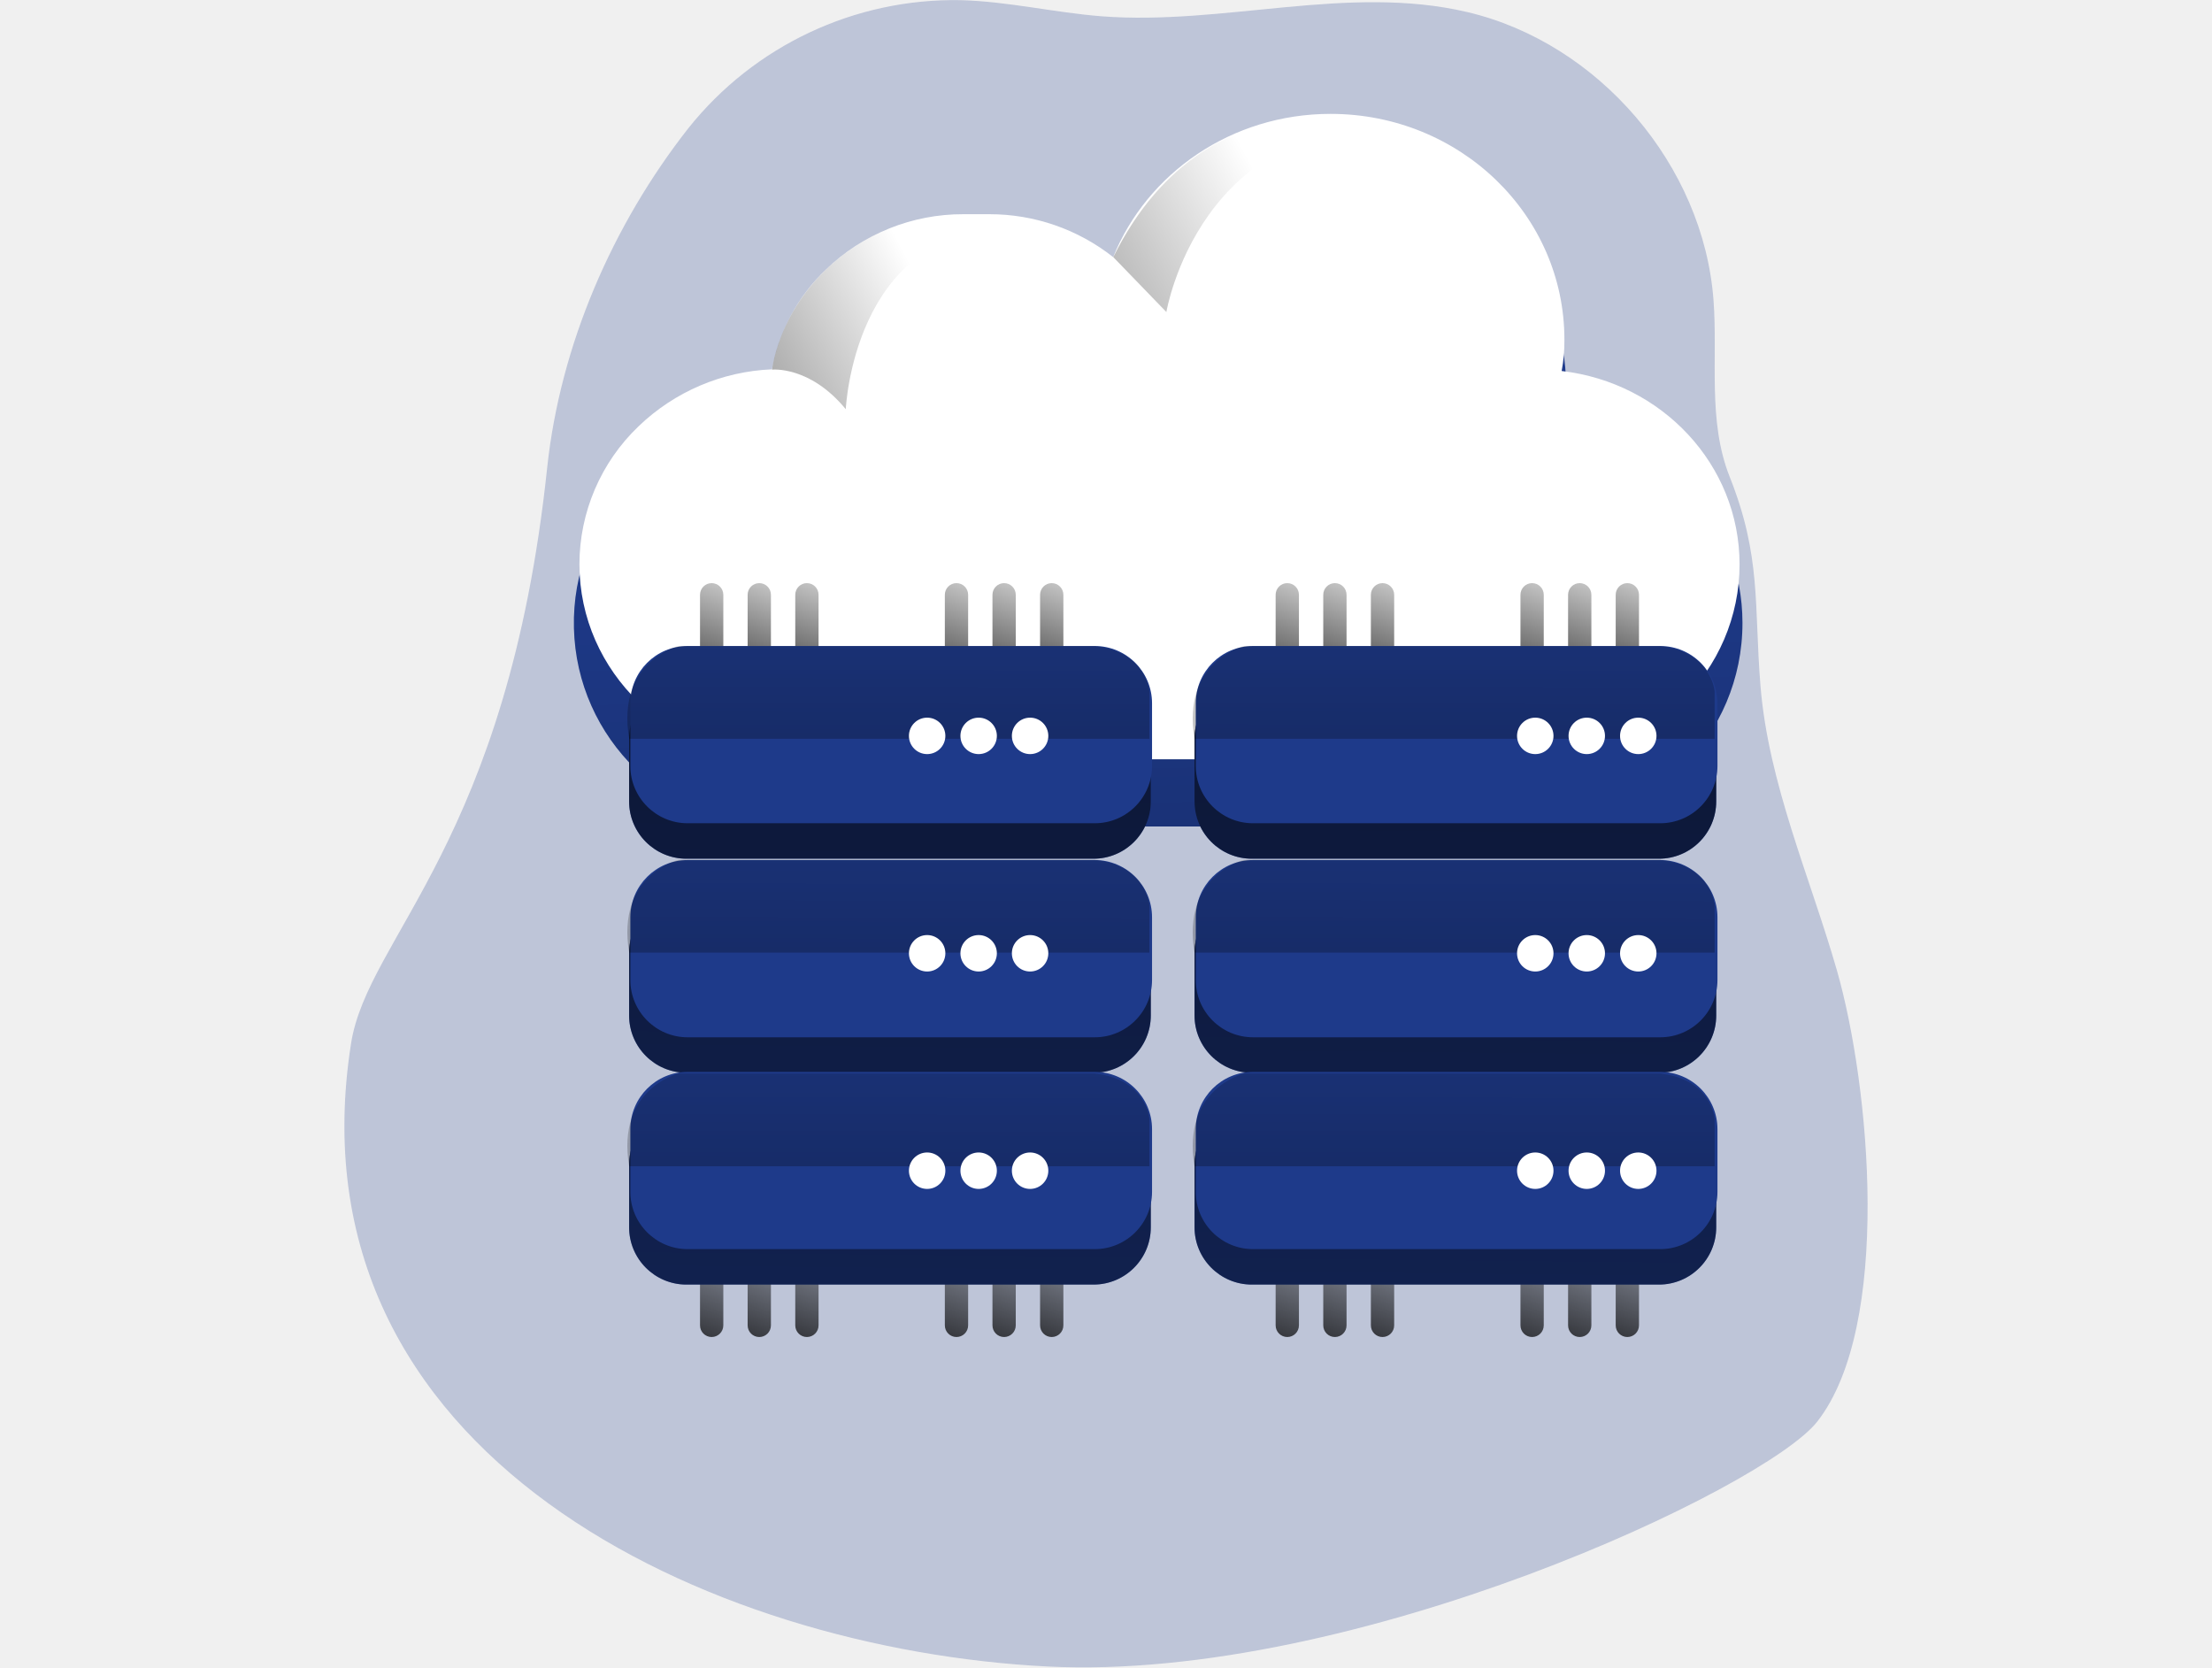
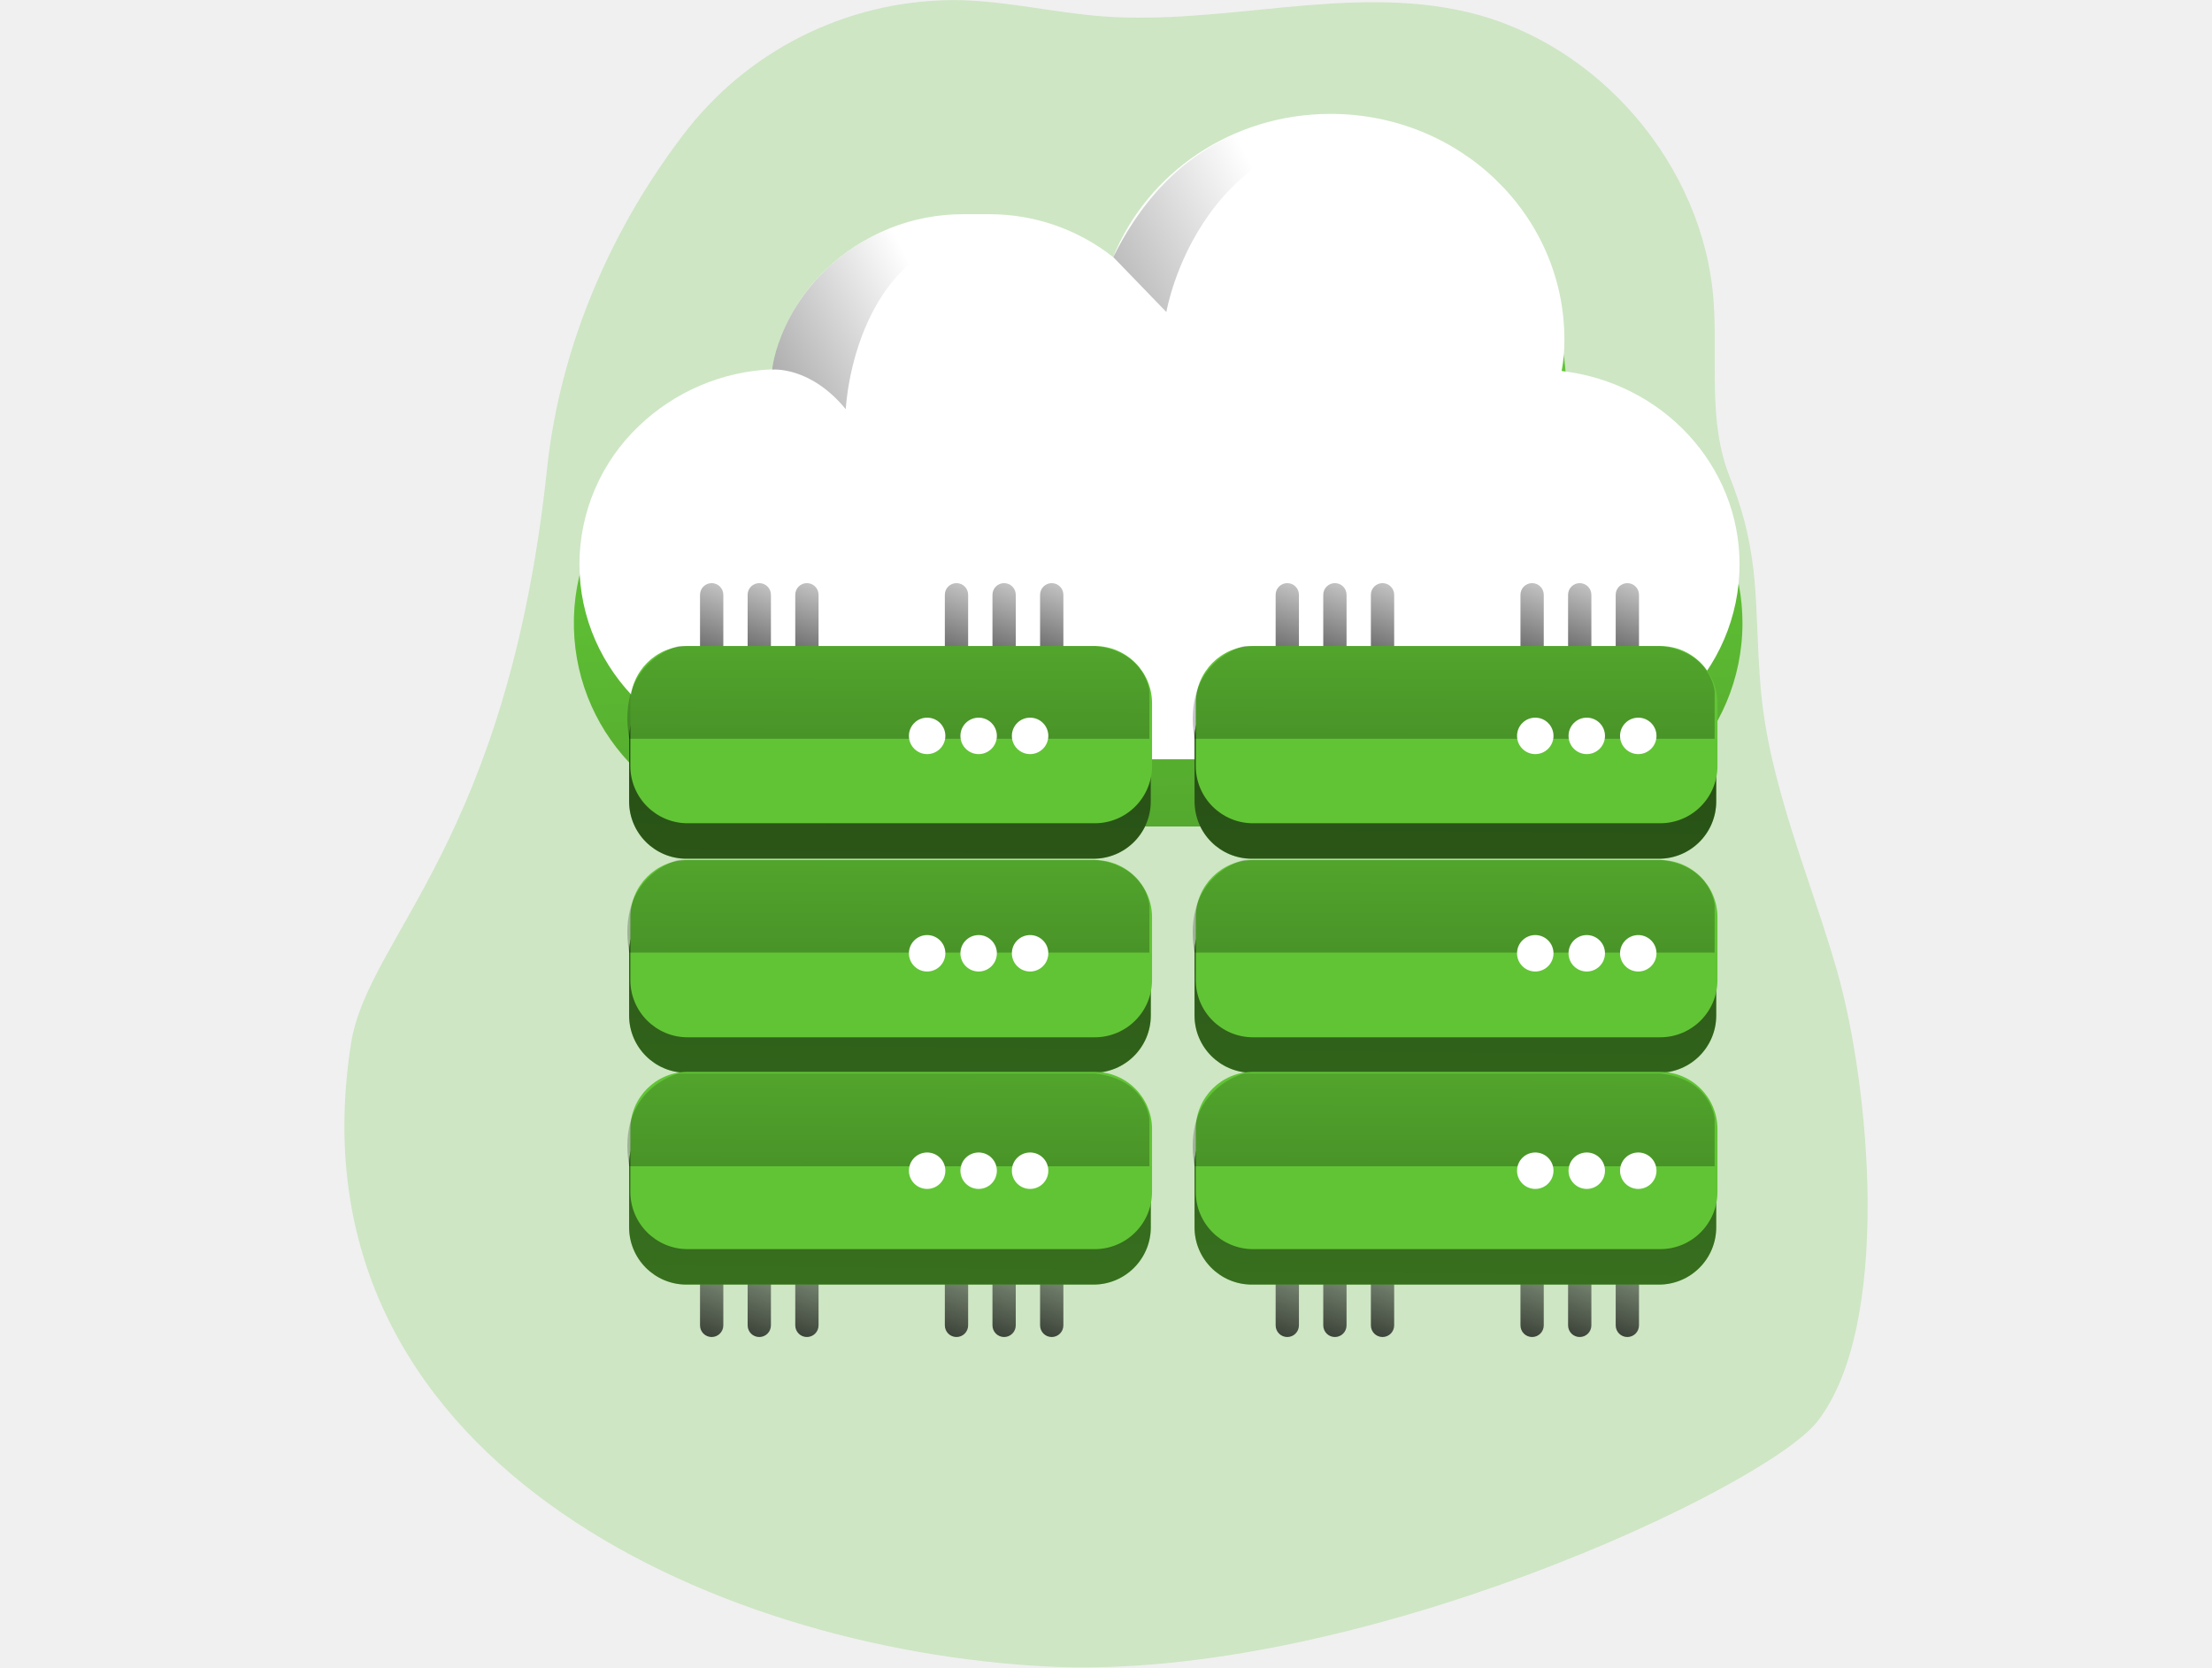
<svg xmlns="http://www.w3.org/2000/svg" xmlns:xlink="http://www.w3.org/1999/xlink" id="Layer_1" data-name="Layer 1" viewBox="0 0 294.27 322.1" width="406" height="306" class="illustration styles_illustrationTablet__1DWOa">
  <defs>
    <linearGradient id="linear-gradient" x1="219.04" y1="101.03" x2="230.3" y2="546.98" gradientUnits="userSpaceOnUse">
      <stop offset="0" stop-opacity="0" />
      <stop offset="0.95" />
    </linearGradient>
    <linearGradient id="linear-gradient-2" x1="77.37" y1="104.91" x2="63.11" y2="143.39" xlink:href="#linear-gradient" />
    <linearGradient id="linear-gradient-3" x1="86.57" y1="104.91" x2="72.31" y2="143.39" xlink:href="#linear-gradient" />
    <linearGradient id="linear-gradient-4" x1="95.77" y1="104.91" x2="81.5" y2="143.39" xlink:href="#linear-gradient" />
    <linearGradient id="linear-gradient-5" x1="124.67" y1="104.91" x2="110.41" y2="143.39" xlink:href="#linear-gradient" />
    <linearGradient id="linear-gradient-6" x1="133.87" y1="104.91" x2="119.61" y2="143.39" xlink:href="#linear-gradient" />
    <linearGradient id="linear-gradient-7" x1="143.07" y1="104.91" x2="128.8" y2="143.39" xlink:href="#linear-gradient" />
    <linearGradient id="linear-gradient-8" x1="188.58" y1="104.91" x2="174.32" y2="143.39" xlink:href="#linear-gradient" />
    <linearGradient id="linear-gradient-9" x1="197.78" y1="104.91" x2="183.51" y2="143.39" xlink:href="#linear-gradient" />
    <linearGradient id="linear-gradient-10" x1="206.98" y1="104.91" x2="192.71" y2="143.39" xlink:href="#linear-gradient" />
    <linearGradient id="linear-gradient-11" x1="235.88" y1="104.91" x2="221.62" y2="143.39" xlink:href="#linear-gradient" />
    <linearGradient id="linear-gradient-12" x1="245.08" y1="104.91" x2="230.81" y2="143.39" xlink:href="#linear-gradient" />
    <linearGradient id="linear-gradient-13" x1="254.28" y1="104.91" x2="240.01" y2="143.39" xlink:href="#linear-gradient" />
    <linearGradient id="linear-gradient-14" x1="77.37" y1="231.42" x2="63.11" y2="269.89" xlink:href="#linear-gradient" />
    <linearGradient id="linear-gradient-15" x1="86.57" y1="231.42" x2="72.31" y2="269.89" xlink:href="#linear-gradient" />
    <linearGradient id="linear-gradient-16" x1="95.77" y1="231.42" x2="81.5" y2="269.89" xlink:href="#linear-gradient" />
    <linearGradient id="linear-gradient-17" x1="124.67" y1="231.42" x2="110.41" y2="269.89" xlink:href="#linear-gradient" />
    <linearGradient id="linear-gradient-18" x1="133.87" y1="231.42" x2="119.61" y2="269.89" xlink:href="#linear-gradient" />
    <linearGradient id="linear-gradient-19" x1="143.07" y1="231.42" x2="128.8" y2="269.89" xlink:href="#linear-gradient" />
    <linearGradient id="linear-gradient-20" x1="188.58" y1="231.42" x2="174.32" y2="269.89" xlink:href="#linear-gradient" />
    <linearGradient id="linear-gradient-21" x1="197.78" y1="231.42" x2="183.51" y2="269.89" xlink:href="#linear-gradient" />
    <linearGradient id="linear-gradient-22" x1="206.98" y1="231.42" x2="192.71" y2="269.89" xlink:href="#linear-gradient" />
    <linearGradient id="linear-gradient-23" x1="235.88" y1="231.42" x2="221.62" y2="269.89" xlink:href="#linear-gradient" />
    <linearGradient id="linear-gradient-24" x1="245.08" y1="231.42" x2="230.81" y2="269.89" xlink:href="#linear-gradient" />
    <linearGradient id="linear-gradient-25" x1="254.28" y1="231.42" x2="240.01" y2="269.89" xlink:href="#linear-gradient" />
    <linearGradient id="linear-gradient-26" x1="240.06" y1="36.52" x2="124.25" y2="97.52" xlink:href="#linear-gradient" />
    <linearGradient id="linear-gradient-27" x1="174.18" y1="55.74" x2="76.57" y2="107.16" xlink:href="#linear-gradient" />
    <linearGradient id="linear-gradient-28" x1="101.63" y1="524.89" x2="108.39" y2="-149.12" xlink:href="#linear-gradient" />
    <linearGradient id="linear-gradient-29" x1="102.04" y1="524.89" x2="108.8" y2="-149.12" xlink:href="#linear-gradient" />
    <linearGradient id="linear-gradient-30" x1="102.45" y1="524.89" x2="109.21" y2="-149.11" xlink:href="#linear-gradient" />
    <linearGradient id="linear-gradient-31" x1="210.85" y1="525.98" x2="217.61" y2="-148.03" xlink:href="#linear-gradient" />
    <linearGradient id="linear-gradient-32" x1="211.27" y1="525.98" x2="218.03" y2="-148.02" xlink:href="#linear-gradient" />
    <linearGradient id="linear-gradient-33" x1="211.68" y1="525.99" x2="218.44" y2="-148.02" xlink:href="#linear-gradient" />
    <linearGradient id="linear-gradient-34" x1="167.49" y1="91.56" x2="166.93" y2="310.04" xlink:href="#linear-gradient" />
    <linearGradient id="linear-gradient-35" x1="276.73" y1="91.56" x2="276.17" y2="310.04" xlink:href="#linear-gradient" />
    <linearGradient id="linear-gradient-36" x1="167.49" y1="132.85" x2="166.93" y2="351.33" xlink:href="#linear-gradient" />
    <linearGradient id="linear-gradient-37" x1="276.73" y1="132.85" x2="276.17" y2="351.33" xlink:href="#linear-gradient" />
    <linearGradient id="linear-gradient-38" x1="167.49" y1="174.15" x2="166.93" y2="392.62" xlink:href="#linear-gradient" />
    <linearGradient id="linear-gradient-39" x1="276.73" y1="174.15" x2="276.17" y2="392.62" xlink:href="#linear-gradient" />
  </defs>
-   <path d="M326.79,58c-1.93-26.07-22.17-49.75-47.63-55.71-23-5.39-47,2.63-70.56.83C199.45,2.41,190.45.23,181.28,0a65.74,65.74,0,0,0-52.57,24.76C114.05,43.45,104,66.61,101.46,90.24c-7.64,72.5-34.65,90.62-37.9,111.3C51,281.36,133,318.62,198.1,321.91c59.39,3,138.76-34.56,148.73-47.31,14.44-18.45,10.24-64.75,3.77-87.26-5.18-18-13.21-36-14.74-54.88-1.27-15.65.21-24.88-5.95-40.38C325.61,81.26,327.63,69.31,326.79,58Z" transform="translate(-62.28 0.03)" fill="#1e3a8a" opacity="0.24" style="isolation: isolate;" />
-   <path d="M332.38,120.31a39.3,39.3,0,0,1-39.31,39.32h-147a39.3,39.3,0,0,1-1.93-78.56,37.86,37.86,0,0,1,37.25-31.33h5.05a38,38,0,0,1,24.09,8.64A45.47,45.47,0,0,1,298.32,75a33.23,33.23,0,0,1-.53,6.32A39.29,39.29,0,0,1,332.38,120.31Z" transform="translate(-62.28 0.03)" fill="#1e3a8a" />
+   <path d="M326.79,58c-1.93-26.07-22.17-49.75-47.63-55.71-23-5.39-47,2.63-70.56.83C199.45,2.41,190.45.23,181.28,0a65.74,65.74,0,0,0-52.57,24.76C114.05,43.45,104,66.61,101.46,90.24c-7.64,72.5-34.65,90.62-37.9,111.3C51,281.36,133,318.62,198.1,321.91c59.39,3,138.76-34.56,148.73-47.31,14.44-18.45,10.24-64.75,3.77-87.26-5.18-18-13.21-36-14.74-54.88-1.27-15.65.21-24.88-5.95-40.38C325.61,81.26,327.63,69.31,326.79,58Z" transform="translate(-62.28 0.03)" fill="#61C435" opacity="0.24" style="isolation: isolate;" />
+   <path d="M332.38,120.31a39.3,39.3,0,0,1-39.31,39.32h-147a39.3,39.3,0,0,1-1.93-78.56,37.86,37.86,0,0,1,37.25-31.33h5.05a38,38,0,0,1,24.09,8.64A45.47,45.47,0,0,1,298.32,75a33.23,33.23,0,0,1-.53,6.32A39.29,39.29,0,0,1,332.38,120.31Z" transform="translate(-62.28 0.03)" fill="#61C435" />
  <path d="M332.38,120.31a39.3,39.3,0,0,1-39.31,39.32h-147a39.3,39.3,0,0,1-1.93-78.56,37.86,37.86,0,0,1,37.25-31.33h5.05a38,38,0,0,1,24.09,8.64A45.47,45.47,0,0,1,298.32,75a33.23,33.23,0,0,1-.53,6.32A39.29,39.29,0,0,1,332.38,120.31Z" transform="translate(-62.28 0.03)" fill="url(#linear-gradient)" />
  <path d="M331.82,109a36.82,36.82,0,0,1-11.43,26.65,39.65,39.65,0,0,1-27.61,11h-146c-21.59,0-39.1-16.83-39.1-37.68a36.93,36.93,0,0,1,11.43-26.65,39.52,39.52,0,0,1,25.76-11A35.52,35.52,0,0,1,155.34,52a38.1,38.1,0,0,1,26.55-10.65h5a38.52,38.52,0,0,1,23.91,8.29c6.54-16.19,22.85-27.67,42-27.67,25,0,45.18,19.51,45.18,43.61a30.63,30.63,0,0,1-.53,6.06C316.83,73.87,331.82,89.74,331.82,109Z" transform="translate(-62.28 0.03)" fill="#fff" />
  <rect x="68.7" y="112.65" width="4.5" height="19.14" rx="2.25" fill="url(#linear-gradient-2)" />
  <rect x="77.9" y="112.65" width="4.5" height="19.14" rx="2.25" fill="url(#linear-gradient-3)" />
  <rect x="87.1" y="112.65" width="4.5" height="19.14" rx="2.25" fill="url(#linear-gradient-4)" />
  <rect x="116" y="112.65" width="4.5" height="19.14" rx="2.25" fill="url(#linear-gradient-5)" />
  <rect x="125.2" y="112.65" width="4.5" height="19.14" rx="2.25" fill="url(#linear-gradient-6)" />
  <rect x="134.4" y="112.65" width="4.5" height="19.14" rx="2.25" fill="url(#linear-gradient-7)" />
  <rect x="179.91" y="112.65" width="4.5" height="19.14" rx="2.25" fill="url(#linear-gradient-8)" />
  <rect x="189.11" y="112.65" width="4.5" height="19.14" rx="2.25" fill="url(#linear-gradient-9)" />
  <rect x="198.31" y="112.65" width="4.5" height="19.14" rx="2.25" fill="url(#linear-gradient-10)" />
  <rect x="227.21" y="112.65" width="4.5" height="19.14" rx="2.25" fill="url(#linear-gradient-11)" />
  <rect x="236.41" y="112.65" width="4.5" height="19.14" rx="2.25" fill="url(#linear-gradient-12)" />
  <rect x="245.61" y="112.65" width="4.5" height="19.14" rx="2.25" fill="url(#linear-gradient-13)" />
  <rect x="68.7" y="239.15" width="4.5" height="19.14" rx="2.25" fill="url(#linear-gradient-14)" />
  <rect x="77.9" y="239.15" width="4.5" height="19.14" rx="2.25" fill="url(#linear-gradient-15)" />
  <rect x="87.1" y="239.15" width="4.5" height="19.14" rx="2.25" fill="url(#linear-gradient-16)" />
  <rect x="116" y="239.15" width="4.5" height="19.14" rx="2.25" fill="url(#linear-gradient-17)" />
  <rect x="125.2" y="239.15" width="4.5" height="19.14" rx="2.25" fill="url(#linear-gradient-18)" />
  <rect x="134.4" y="239.15" width="4.5" height="19.14" rx="2.25" fill="url(#linear-gradient-19)" />
  <rect x="179.91" y="239.15" width="4.5" height="19.14" rx="2.25" fill="url(#linear-gradient-20)" />
  <rect x="189.11" y="239.15" width="4.5" height="19.14" rx="2.25" fill="url(#linear-gradient-21)" />
  <rect x="198.31" y="239.15" width="4.5" height="19.14" rx="2.25" fill="url(#linear-gradient-22)" />
  <rect x="227.21" y="239.15" width="4.5" height="19.14" rx="2.25" fill="url(#linear-gradient-23)" />
  <rect x="236.41" y="239.15" width="4.5" height="19.14" rx="2.25" fill="url(#linear-gradient-24)" />
  <rect x="245.61" y="239.15" width="4.5" height="19.14" rx="2.25" fill="url(#linear-gradient-25)" />
  <path d="M210.82,49.64l10.26,10.61S227.46,22,267.63,24.59C267.63,24.59,229.83,11.25,210.82,49.64Z" transform="translate(-62.28 0.03)" fill="url(#linear-gradient-26)" />
  <path d="M144.9,71.38s7.3-.8,14.24,7.64c0,0,1.5-34.16,30.5-34.72,0,0-11.88-7.59-28.43,3.1C146.38,57,144.9,71.38,144.9,71.38Z" transform="translate(-62.28 0.03)" fill="url(#linear-gradient-27)" />
-   <rect x="55" y="131.65" width="100.79" height="34.24" rx="11.07" fill="#1e3a8a" />
-   <rect x="55" y="173" width="100.79" height="34.24" rx="11.07" fill="#1e3a8a" />
-   <rect x="55" y="213.92" width="100.79" height="34.24" rx="11.07" fill="#1e3a8a" />
-   <rect x="164.24" y="131.65" width="100.79" height="34.24" rx="11.07" fill="#1e3a8a" />
-   <rect x="164.24" y="173" width="100.79" height="34.24" rx="11.07" fill="#1e3a8a" />
-   <rect x="164.24" y="213.92" width="100.79" height="34.24" rx="11.07" fill="#1e3a8a" />
+   <rect x="55" y="131.65" width="100.79" height="34.24" rx="11.07" fill="#61C435" />
+   <rect x="55" y="173" width="100.79" height="34.24" rx="11.07" fill="#61C435" />
+   <rect x="55" y="213.92" width="100.79" height="34.24" rx="11.07" fill="#61C435" />
+   <rect x="164.24" y="131.65" width="100.79" height="34.24" rx="11.07" fill="#61C435" />
+   <rect x="164.24" y="173" width="100.79" height="34.24" rx="11.07" fill="#61C435" />
+   <rect x="164.24" y="213.92" width="100.79" height="34.24" rx="11.07" fill="#61C435" />
  <rect x="55" y="131.65" width="100.79" height="34.24" rx="11.07" fill="url(#linear-gradient-28)" />
  <rect x="55" y="173" width="100.79" height="34.24" rx="11.07" fill="url(#linear-gradient-29)" />
  <rect x="55" y="213.92" width="100.79" height="34.24" rx="11.07" fill="url(#linear-gradient-30)" />
  <rect x="164.24" y="131.65" width="100.79" height="34.24" rx="11.07" fill="url(#linear-gradient-31)" />
  <rect x="164.24" y="173" width="100.79" height="34.24" rx="11.07" fill="url(#linear-gradient-32)" />
  <rect x="164.24" y="213.92" width="100.79" height="34.24" rx="11.07" fill="url(#linear-gradient-33)" />
-   <rect x="55.24" y="124.8" width="100.79" height="34.24" rx="11.07" fill="#1e3a8a" />
-   <rect x="55.24" y="166.15" width="100.79" height="34.24" rx="11.07" fill="#1e3a8a" />
-   <rect x="55.24" y="207.07" width="100.79" height="34.24" rx="11.07" fill="#1e3a8a" />
-   <rect x="164.48" y="124.8" width="100.79" height="34.24" rx="11.07" fill="#1e3a8a" />
-   <rect x="164.48" y="166.15" width="100.79" height="34.24" rx="11.07" fill="#1e3a8a" />
-   <rect x="164.48" y="207.07" width="100.79" height="34.24" rx="11.07" fill="#1e3a8a" />
+   <rect x="55.24" y="124.8" width="100.79" height="34.24" rx="11.07" fill="#61C435" />
+   <rect x="55.24" y="166.15" width="100.79" height="34.24" rx="11.07" fill="#61C435" />
+   <rect x="55.24" y="207.07" width="100.79" height="34.24" rx="11.07" fill="#61C435" />
+   <rect x="164.48" y="124.8" width="100.79" height="34.24" rx="11.07" fill="#61C435" />
+   <rect x="164.48" y="166.15" width="100.79" height="34.24" rx="11.07" fill="#61C435" />
+   <rect x="164.48" y="207.07" width="100.79" height="34.24" rx="11.07" fill="#61C435" />
  <path d="M117.29,142.69H217.8v-9.14s-.56-7.7-10.56-8.78H126.86S114.75,127.63,117.29,142.69Z" transform="translate(-62.28 0.03)" fill="url(#linear-gradient-34)" />
  <path d="M226.52,142.69H327v-9.14s-.55-7.7-10.55-8.78H236.1S224,127.63,226.52,142.69Z" transform="translate(-62.28 0.03)" fill="url(#linear-gradient-35)" />
  <path d="M117.29,184H217.8v-9.15s-.56-7.7-10.56-8.78H126.86S114.75,168.92,117.29,184Z" transform="translate(-62.28 0.03)" fill="url(#linear-gradient-36)" />
  <path d="M226.52,184H327v-9.15s-.55-7.7-10.55-8.78H236.1S224,168.92,226.52,184Z" transform="translate(-62.28 0.03)" fill="url(#linear-gradient-37)" />
  <path d="M117.29,225.28H217.8v-9.15s-.56-7.7-10.56-8.77H126.86S114.75,210.21,117.29,225.28Z" transform="translate(-62.28 0.03)" fill="url(#linear-gradient-38)" />
  <path d="M226.52,225.28H327v-9.15s-.55-7.7-10.55-8.77H236.1S224,210.21,226.52,225.28Z" transform="translate(-62.28 0.03)" fill="url(#linear-gradient-39)" />
  <circle cx="112.58" cy="142.16" r="3.52" fill="#fff" />
  <circle cx="122.53" cy="142.16" r="3.52" fill="#fff" />
  <circle cx="132.47" cy="142.16" r="3.52" fill="#fff" />
  <circle cx="230.07" cy="142.16" r="3.52" fill="#fff" />
  <circle cx="240.02" cy="142.16" r="3.52" fill="#fff" />
  <circle cx="249.97" cy="142.16" r="3.52" fill="#fff" />
  <circle cx="112.58" cy="184.16" r="3.52" fill="#fff" />
  <circle cx="122.53" cy="184.16" r="3.52" fill="#fff" />
  <circle cx="132.47" cy="184.16" r="3.52" fill="#fff" />
  <circle cx="230.07" cy="184.16" r="3.52" fill="#fff" />
  <circle cx="240.02" cy="184.16" r="3.52" fill="#fff" />
  <circle cx="249.97" cy="184.16" r="3.52" fill="#fff" />
  <circle cx="112.58" cy="226.16" r="3.52" fill="#fff" />
  <circle cx="122.53" cy="226.16" r="3.52" fill="#fff" />
  <circle cx="132.47" cy="226.16" r="3.52" fill="#fff" />
  <circle cx="230.07" cy="226.16" r="3.52" fill="#fff" />
  <circle cx="240.02" cy="226.16" r="3.52" fill="#fff" />
  <circle cx="249.97" cy="226.16" r="3.52" fill="#fff" />
</svg>
